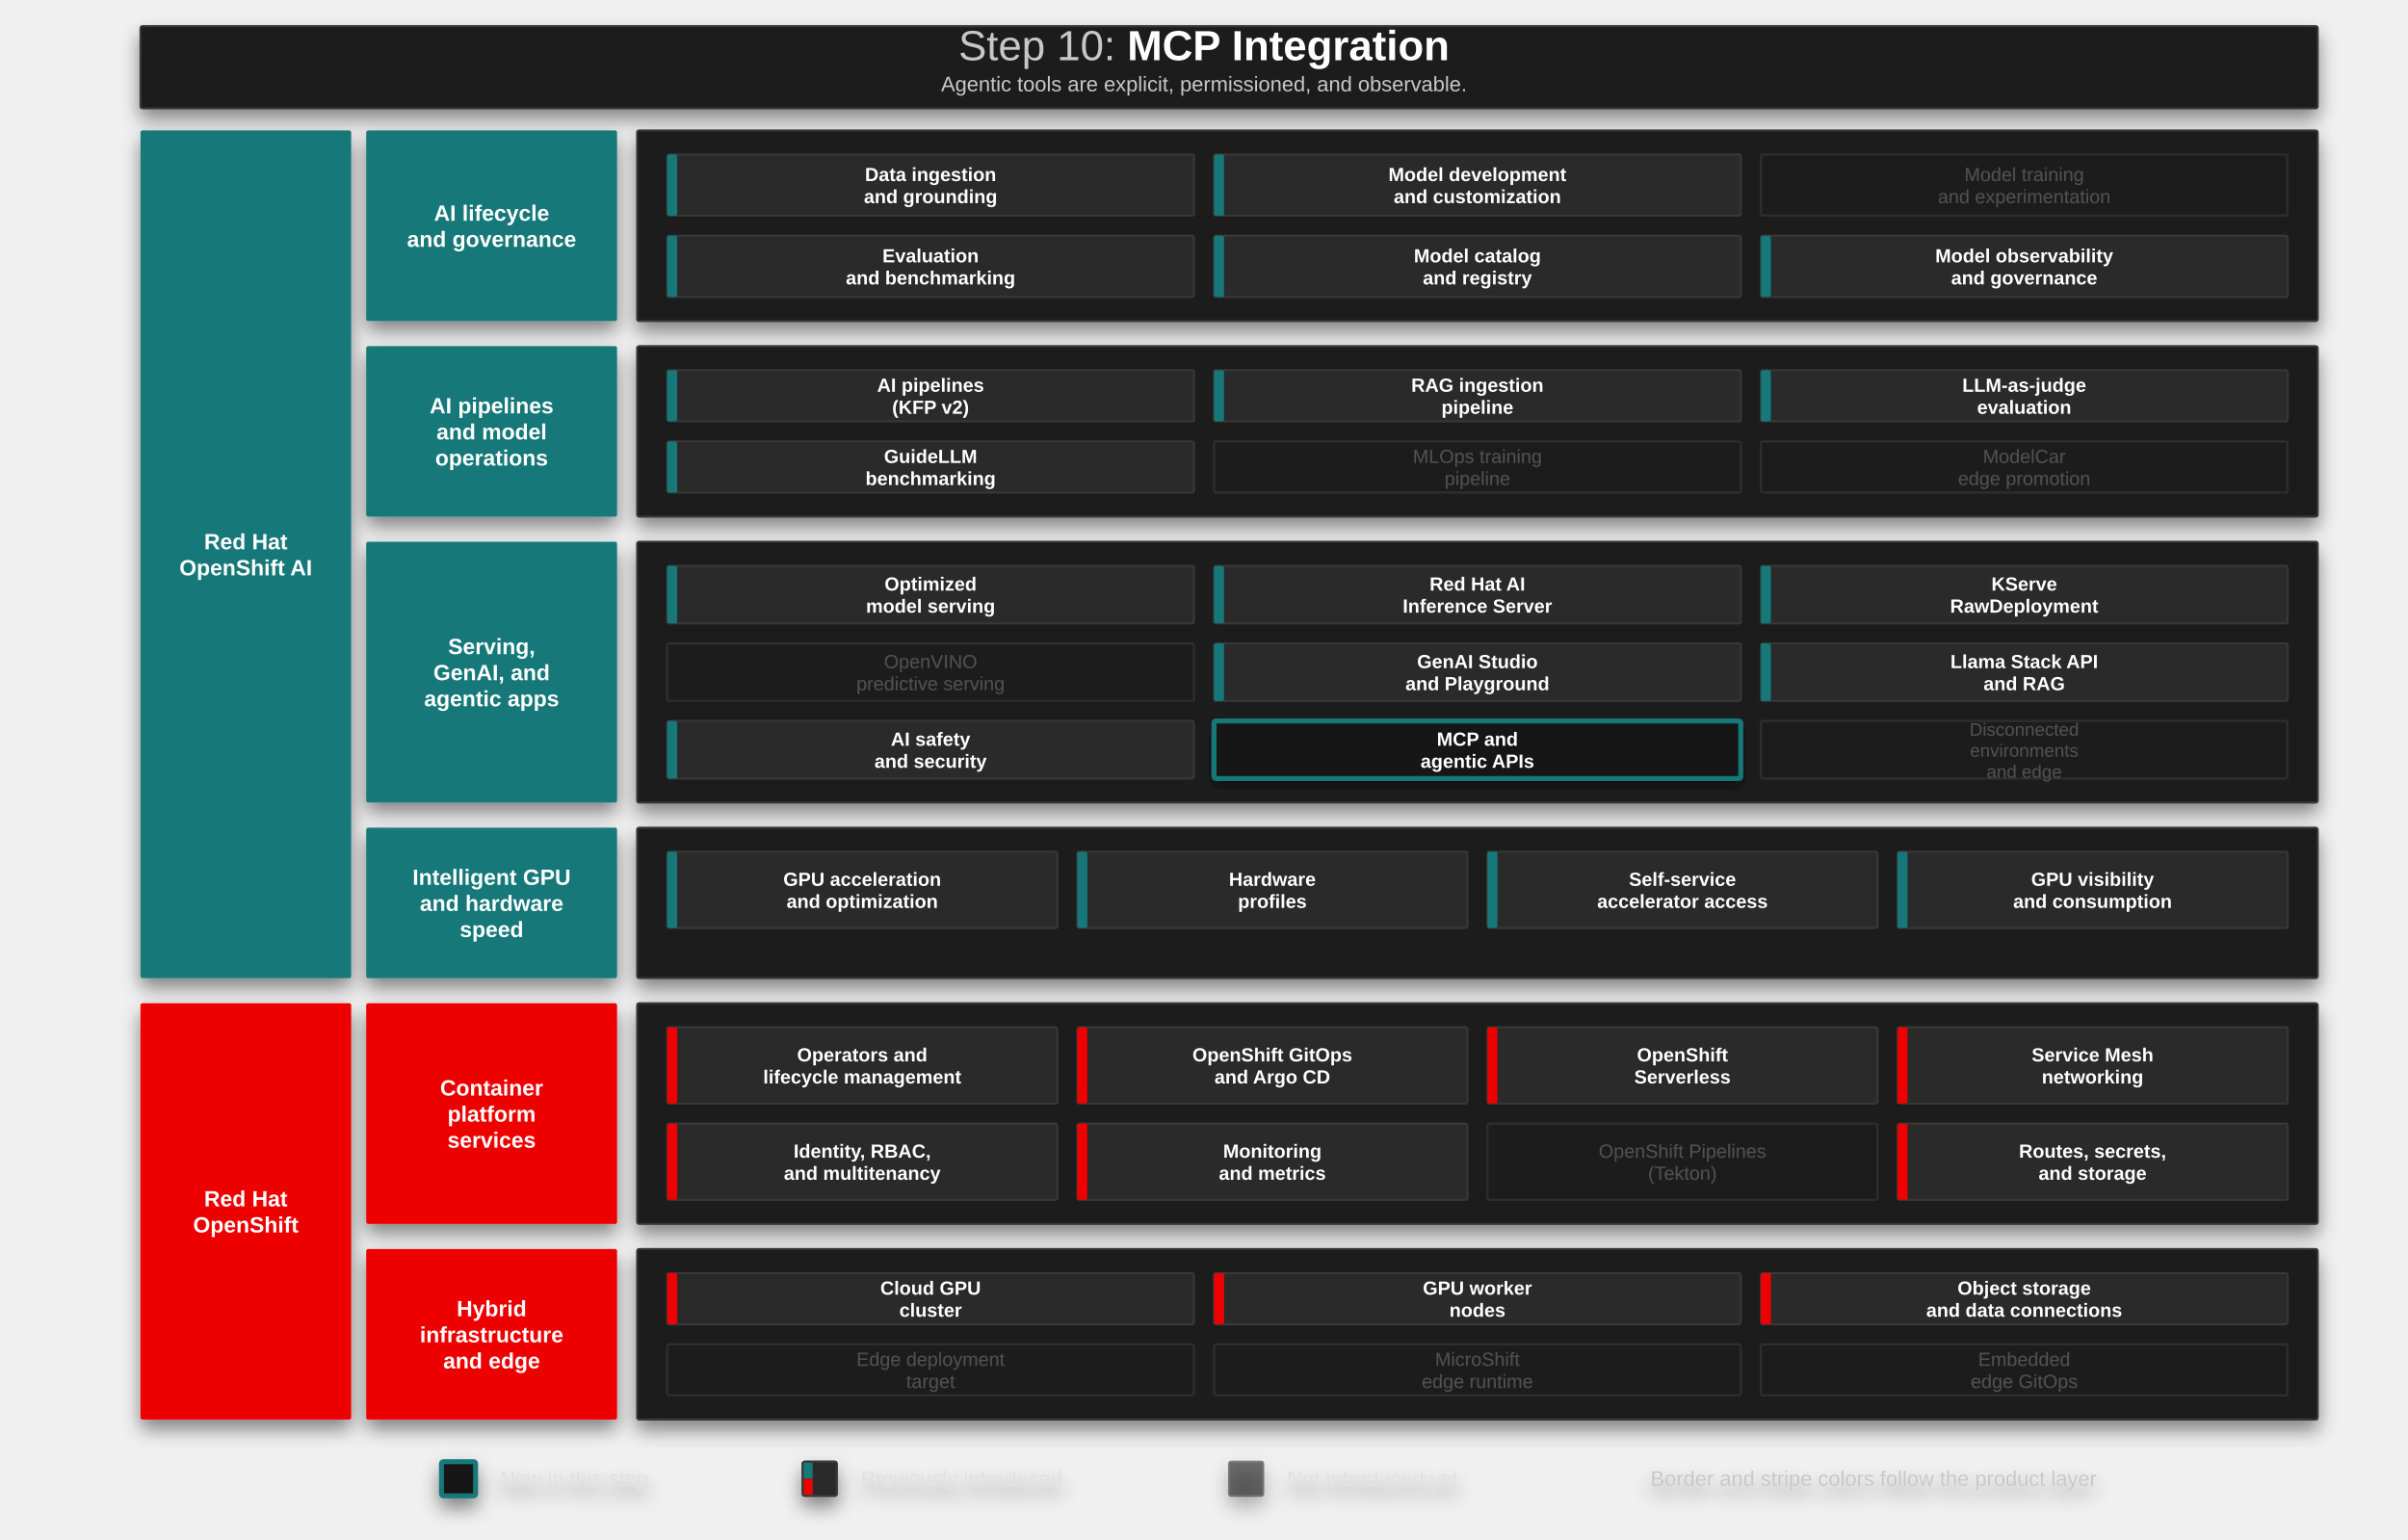
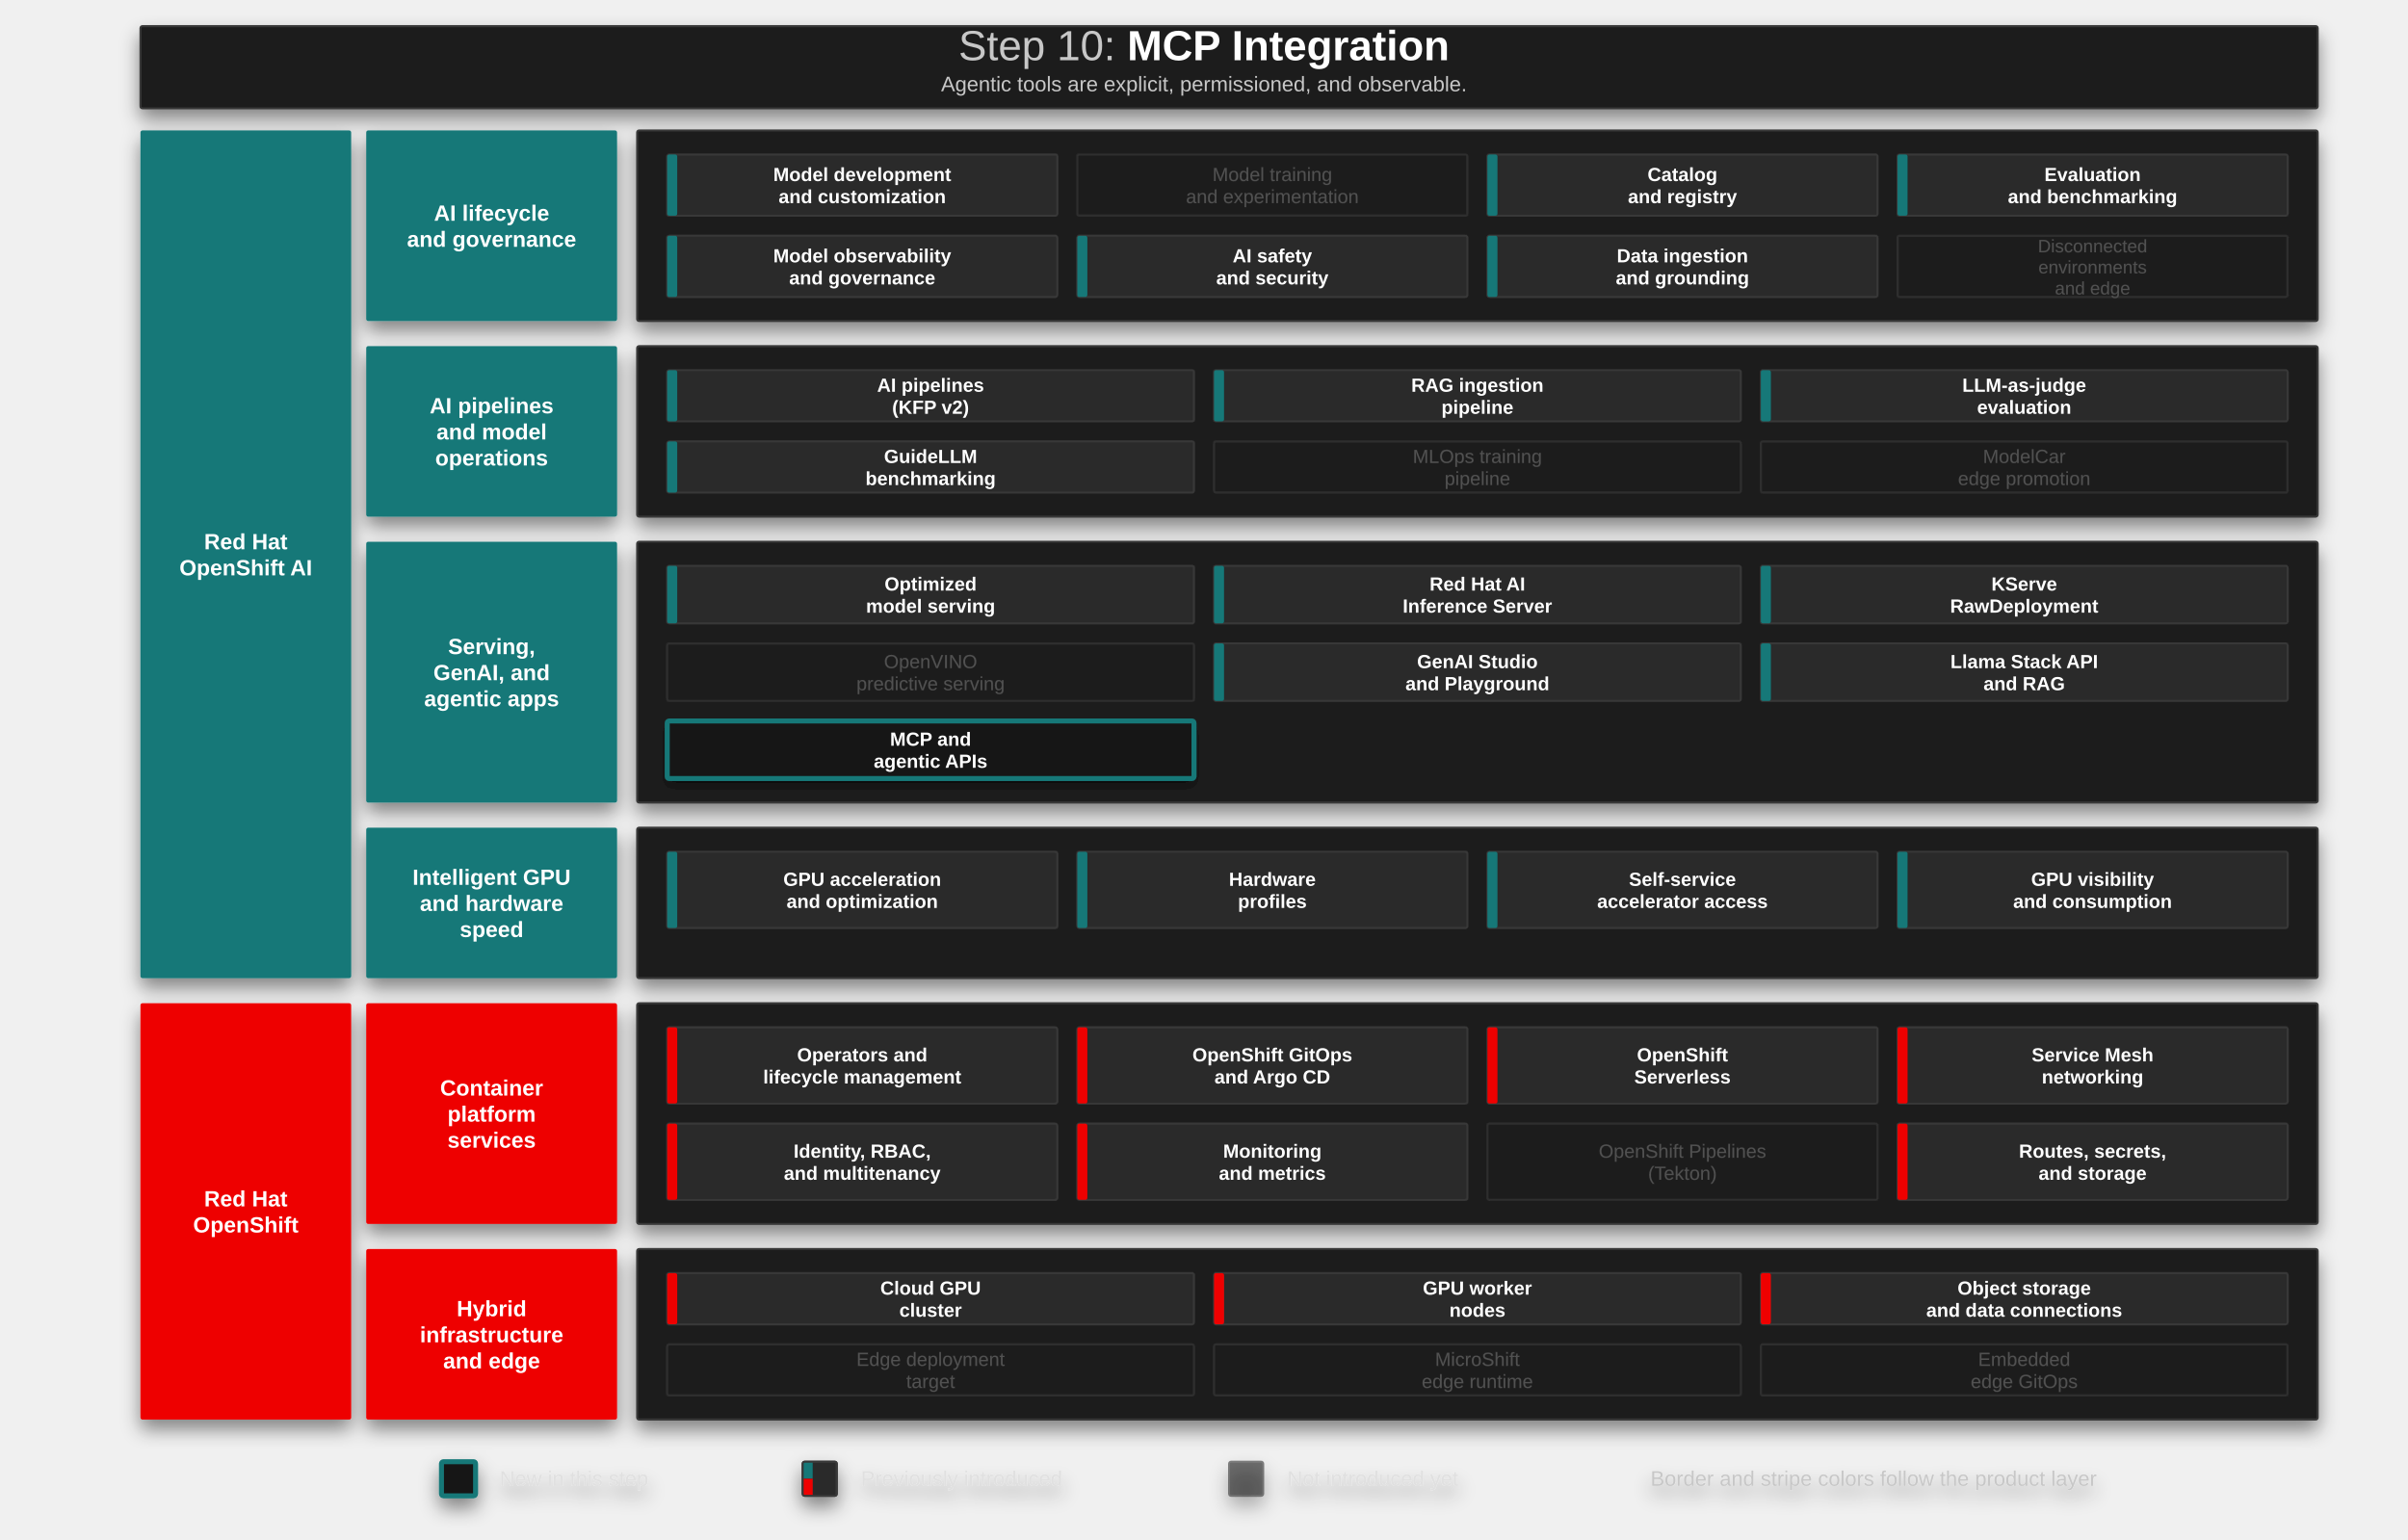
<svg xmlns="http://www.w3.org/2000/svg" width="2400" height="1535" viewBox="0 0 2400 1535" role="img" aria-labelledby="title desc">
  <style>.display{font-family:'Red Hat Display','Arial',sans-serif}.body{font-family:'Red Hat Text','Arial',sans-serif}</style>
  <defs>
    <filter id="lift" x="-20%" y="-20%" width="140%" height="140%">
      <feDropShadow dx="0" dy="6" stdDeviation="5" flood-color="#000" flood-opacity="0.55" />
    </filter>
    <filter id="panelShadow" x="-8%" y="-8%" width="116%" height="116%">
      <feDropShadow dx="0" dy="10" stdDeviation="9" flood-color="#000" flood-opacity="0.45" />
    </filter>
  </defs>
  <g filter="url(#panelShadow)">
    <rect x="140" y="26" width="2170" height="82" rx="2" fill="#1f1f1f" stroke="#383838" stroke-width="2" />
    <text x="1200.0" y="60" class="display" font-size="42" fill="#ffffff" font-weight="700" text-anchor="middle">
      <tspan fill="#c7c7c7" font-weight="500">Step 10:</tspan> MCP Integration</text>
    <text x="1200.0" y="91" class="body" font-size="21" fill="#c7c7c7" text-anchor="middle">Agentic tools are explicit, permissioned, and observable.</text>
    <rect x="140" y="130" width="210" height="845" rx="2" fill="#147878" stroke="#147878" stroke-width="0" />
    <text x="245.0" y="547.5" class="body" font-size="22" fill="#ffffff" font-weight="700" text-anchor="middle">Red Hat</text>
    <text x="245.0" y="573.5" class="body" font-size="22" fill="#ffffff" font-weight="700" text-anchor="middle">OpenShift AI</text>
    <rect x="140" y="1000" width="210" height="415" rx="2" fill="#ee0000" stroke="#ee0000" stroke-width="0" />
    <text x="245.0" y="1202.5" class="body" font-size="22" fill="#ffffff" font-weight="700" text-anchor="middle">Red Hat</text>
    <text x="245.0" y="1228.5" class="body" font-size="22" fill="#ffffff" font-weight="700" text-anchor="middle">OpenShift</text>
    <rect x="365" y="130" width="250" height="190" rx="2" fill="#147878" stroke="#147878" stroke-width="0" />
    <text x="490.0" y="220.0" class="body" font-size="22" fill="#ffffff" font-weight="700" text-anchor="middle">AI lifecycle</text>
    <text x="490.0" y="246.0" class="body" font-size="22" fill="#ffffff" font-weight="700" text-anchor="middle">and governance</text>
    <rect x="635" y="130" width="1675" height="190" rx="2" fill="#1f1f1f" stroke="#383838" stroke-width="2" />
    <g>
-       <rect x="665.0" y="154.0" width="525.0" height="61.0" rx="2" fill="#292929" stroke="#383838" stroke-width="2.0" />
+       <rect x="665.0" y="154.0" width="388.75" height="61.0" rx="2" fill="#292929" stroke="#383838" stroke-width="2.0" />
      <rect x="665.0" y="154.0" width="10" height="61.0" rx="2" fill="#147878" stroke="#147878" stroke-width="0" />
-       <text x="927.5" y="180.5" class="body" font-size="19" fill="#ffffff" font-weight="550" text-anchor="middle">Data ingestion</text>
-       <text x="927.5" y="202.5" class="body" font-size="19" fill="#ffffff" font-weight="550" text-anchor="middle">and grounding</text>
-     </g>
-     <g>
-       <rect x="1210.0" y="154.0" width="525.0" height="61.0" rx="2" fill="#292929" stroke="#383838" stroke-width="2.0" />
-       <rect x="1210.0" y="154.0" width="10" height="61.0" rx="2" fill="#147878" stroke="#147878" stroke-width="0" />
-       <text x="1472.5" y="180.5" class="body" font-size="19" fill="#ffffff" font-weight="550" text-anchor="middle">Model development</text>
-       <text x="1472.5" y="202.5" class="body" font-size="19" fill="#ffffff" font-weight="550" text-anchor="middle">and customization</text>
-     </g>
-     <g opacity="0.62">
-       <rect x="1755.0" y="154.0" width="525.0" height="61.0" rx="2" fill="#1f1f1f" stroke="#383838" stroke-width="2.0" />
-       <text x="2017.5" y="180.5" class="body" font-size="19" fill="#707070" font-weight="450" text-anchor="middle">Model training</text>
-       <text x="2017.5" y="202.5" class="body" font-size="19" fill="#707070" font-weight="450" text-anchor="middle">and experimentation</text>
-     </g>
-     <g>
-       <rect x="665.0" y="235.0" width="525.0" height="61.0" rx="2" fill="#292929" stroke="#383838" stroke-width="2.0" />
+       <text x="859.375" y="180.5" class="body" font-size="19" fill="#ffffff" font-weight="550" text-anchor="middle">Model development</text>
+       <text x="859.375" y="202.5" class="body" font-size="19" fill="#ffffff" font-weight="550" text-anchor="middle">and customization</text>
+     </g>
+     <g opacity="0.62">
+       <rect x="1073.75" y="154.0" width="388.75" height="61.0" rx="2" fill="#1f1f1f" stroke="#383838" stroke-width="2.0" />
+       <text x="1268.125" y="180.5" class="body" font-size="19" fill="#707070" font-weight="450" text-anchor="middle">Model training</text>
+       <text x="1268.125" y="202.5" class="body" font-size="19" fill="#707070" font-weight="450" text-anchor="middle">and experimentation</text>
+     </g>
+     <g>
+       <rect x="1482.5" y="154.0" width="388.75" height="61.0" rx="2" fill="#292929" stroke="#383838" stroke-width="2.0" />
+       <rect x="1482.5" y="154.0" width="10" height="61.0" rx="2" fill="#147878" stroke="#147878" stroke-width="0" />
+       <text x="1676.875" y="180.5" class="body" font-size="19" fill="#ffffff" font-weight="550" text-anchor="middle">Catalog</text>
+       <text x="1676.875" y="202.5" class="body" font-size="19" fill="#ffffff" font-weight="550" text-anchor="middle">and registry</text>
+     </g>
+     <g>
+       <rect x="1891.25" y="154.0" width="388.75" height="61.0" rx="2" fill="#292929" stroke="#383838" stroke-width="2.0" />
+       <rect x="1891.25" y="154.0" width="10" height="61.0" rx="2" fill="#147878" stroke="#147878" stroke-width="0" />
+       <text x="2085.625" y="180.5" class="body" font-size="19" fill="#ffffff" font-weight="550" text-anchor="middle">Evaluation</text>
+       <text x="2085.625" y="202.5" class="body" font-size="19" fill="#ffffff" font-weight="550" text-anchor="middle">and benchmarking</text>
+     </g>
+     <g>
+       <rect x="665.0" y="235.0" width="388.75" height="61.0" rx="2" fill="#292929" stroke="#383838" stroke-width="2.0" />
      <rect x="665.0" y="235.0" width="10" height="61.0" rx="2" fill="#147878" stroke="#147878" stroke-width="0" />
-       <text x="927.5" y="261.5" class="body" font-size="19" fill="#ffffff" font-weight="550" text-anchor="middle">Evaluation</text>
-       <text x="927.5" y="283.5" class="body" font-size="19" fill="#ffffff" font-weight="550" text-anchor="middle">and benchmarking</text>
-     </g>
-     <g>
-       <rect x="1210.0" y="235.0" width="525.0" height="61.0" rx="2" fill="#292929" stroke="#383838" stroke-width="2.0" />
-       <rect x="1210.0" y="235.0" width="10" height="61.0" rx="2" fill="#147878" stroke="#147878" stroke-width="0" />
-       <text x="1472.5" y="261.5" class="body" font-size="19" fill="#ffffff" font-weight="550" text-anchor="middle">Model catalog</text>
-       <text x="1472.5" y="283.5" class="body" font-size="19" fill="#ffffff" font-weight="550" text-anchor="middle">and registry</text>
-     </g>
-     <g>
-       <rect x="1755.0" y="235.0" width="525.0" height="61.0" rx="2" fill="#292929" stroke="#383838" stroke-width="2.0" />
-       <rect x="1755.0" y="235.0" width="10" height="61.0" rx="2" fill="#147878" stroke="#147878" stroke-width="0" />
-       <text x="2017.5" y="261.5" class="body" font-size="19" fill="#ffffff" font-weight="550" text-anchor="middle">Model observability</text>
-       <text x="2017.5" y="283.5" class="body" font-size="19" fill="#ffffff" font-weight="550" text-anchor="middle">and governance</text>
+       <text x="859.375" y="261.5" class="body" font-size="19" fill="#ffffff" font-weight="550" text-anchor="middle">Model observability</text>
+       <text x="859.375" y="283.5" class="body" font-size="19" fill="#ffffff" font-weight="550" text-anchor="middle">and governance</text>
+     </g>
+     <g>
+       <rect x="1073.75" y="235.0" width="388.75" height="61.0" rx="2" fill="#292929" stroke="#383838" stroke-width="2.0" />
+       <rect x="1073.75" y="235.0" width="10" height="61.0" rx="2" fill="#147878" stroke="#147878" stroke-width="0" />
+       <text x="1268.125" y="261.5" class="body" font-size="19" fill="#ffffff" font-weight="550" text-anchor="middle">AI safety</text>
+       <text x="1268.125" y="283.5" class="body" font-size="19" fill="#ffffff" font-weight="550" text-anchor="middle">and security</text>
+     </g>
+     <g>
+       <rect x="1482.5" y="235.0" width="388.75" height="61.0" rx="2" fill="#292929" stroke="#383838" stroke-width="2.0" />
+       <rect x="1482.5" y="235.0" width="10" height="61.0" rx="2" fill="#147878" stroke="#147878" stroke-width="0" />
+       <text x="1676.875" y="261.5" class="body" font-size="19" fill="#ffffff" font-weight="550" text-anchor="middle">Data ingestion</text>
+       <text x="1676.875" y="283.5" class="body" font-size="19" fill="#ffffff" font-weight="550" text-anchor="middle">and grounding</text>
+     </g>
+     <g opacity="0.62">
+       <rect x="1891.25" y="235.0" width="388.75" height="61.0" rx="2" fill="#1f1f1f" stroke="#383838" stroke-width="2.0" />
+       <text x="2085.625" y="251.5" class="body" font-size="18" fill="#707070" font-weight="450" text-anchor="middle">Disconnected</text>
+       <text x="2085.625" y="272.5" class="body" font-size="18" fill="#707070" font-weight="450" text-anchor="middle">environments</text>
+       <text x="2085.625" y="293.5" class="body" font-size="18" fill="#707070" font-weight="450" text-anchor="middle">and edge</text>
    </g>
    <rect x="365" y="345" width="250" height="170" rx="2" fill="#147878" stroke="#147878" stroke-width="0" />
    <text x="490.0" y="412.0" class="body" font-size="22" fill="#ffffff" font-weight="700" text-anchor="middle">AI pipelines</text>
    <text x="490.0" y="438.0" class="body" font-size="22" fill="#ffffff" font-weight="700" text-anchor="middle">and model</text>
    <text x="490.0" y="464.0" class="body" font-size="22" fill="#ffffff" font-weight="700" text-anchor="middle">operations</text>
    <rect x="635" y="345" width="1675" height="170" rx="2" fill="#1f1f1f" stroke="#383838" stroke-width="2" />
    <g>
      <rect x="665.0" y="369.0" width="525.0" height="51.0" rx="2" fill="#292929" stroke="#383838" stroke-width="2.0" />
      <rect x="665.0" y="369.0" width="10" height="51.0" rx="2" fill="#147878" stroke="#147878" stroke-width="0" />
      <text x="927.5" y="390.5" class="body" font-size="19" fill="#ffffff" font-weight="550" text-anchor="middle">AI pipelines</text>
      <text x="927.5" y="412.5" class="body" font-size="19" fill="#ffffff" font-weight="550" text-anchor="middle">(KFP v2)</text>
    </g>
    <g>
      <rect x="1210.0" y="369.0" width="525.0" height="51.0" rx="2" fill="#292929" stroke="#383838" stroke-width="2.0" />
      <rect x="1210.0" y="369.0" width="10" height="51.0" rx="2" fill="#147878" stroke="#147878" stroke-width="0" />
      <text x="1472.5" y="390.5" class="body" font-size="19" fill="#ffffff" font-weight="550" text-anchor="middle">RAG ingestion</text>
      <text x="1472.5" y="412.5" class="body" font-size="19" fill="#ffffff" font-weight="550" text-anchor="middle">pipeline</text>
    </g>
    <g>
      <rect x="1755.0" y="369.0" width="525.0" height="51.0" rx="2" fill="#292929" stroke="#383838" stroke-width="2.0" />
      <rect x="1755.0" y="369.0" width="10" height="51.0" rx="2" fill="#147878" stroke="#147878" stroke-width="0" />
      <text x="2017.5" y="390.5" class="body" font-size="19" fill="#ffffff" font-weight="550" text-anchor="middle">LLM-as-judge</text>
      <text x="2017.5" y="412.5" class="body" font-size="19" fill="#ffffff" font-weight="550" text-anchor="middle">evaluation</text>
    </g>
    <g>
      <rect x="665.0" y="440.0" width="525.0" height="51.0" rx="2" fill="#292929" stroke="#383838" stroke-width="2.0" />
      <rect x="665.0" y="440.0" width="10" height="51.0" rx="2" fill="#147878" stroke="#147878" stroke-width="0" />
      <text x="927.5" y="461.5" class="body" font-size="19" fill="#ffffff" font-weight="550" text-anchor="middle">GuideLLM</text>
      <text x="927.5" y="483.5" class="body" font-size="19" fill="#ffffff" font-weight="550" text-anchor="middle">benchmarking</text>
    </g>
    <g opacity="0.62">
      <rect x="1210.0" y="440.0" width="525.0" height="51.0" rx="2" fill="#1f1f1f" stroke="#383838" stroke-width="2.0" />
      <text x="1472.5" y="461.5" class="body" font-size="19" fill="#707070" font-weight="450" text-anchor="middle">MLOps training</text>
      <text x="1472.5" y="483.5" class="body" font-size="19" fill="#707070" font-weight="450" text-anchor="middle">pipeline</text>
    </g>
    <g opacity="0.62">
      <rect x="1755.0" y="440.0" width="525.0" height="51.0" rx="2" fill="#1f1f1f" stroke="#383838" stroke-width="2.0" />
      <text x="2017.5" y="461.5" class="body" font-size="19" fill="#707070" font-weight="450" text-anchor="middle">ModelCar</text>
      <text x="2017.5" y="483.5" class="body" font-size="19" fill="#707070" font-weight="450" text-anchor="middle">edge promotion</text>
    </g>
    <rect x="365" y="540" width="250" height="260" rx="2" fill="#147878" stroke="#147878" stroke-width="0" />
    <text x="490.0" y="652.0" class="body" font-size="22" fill="#ffffff" font-weight="700" text-anchor="middle">Serving,</text>
    <text x="490.0" y="678.0" class="body" font-size="22" fill="#ffffff" font-weight="700" text-anchor="middle">GenAI, and</text>
    <text x="490.0" y="704.0" class="body" font-size="22" fill="#ffffff" font-weight="700" text-anchor="middle">agentic apps</text>
    <rect x="635" y="540" width="1675" height="260" rx="2" fill="#1f1f1f" stroke="#383838" stroke-width="2" />
    <g>
      <rect x="665.0" y="564.0" width="525.0" height="57.333" rx="2" fill="#292929" stroke="#383838" stroke-width="2.0" />
      <rect x="665.0" y="564.0" width="10" height="57.333" rx="2" fill="#147878" stroke="#147878" stroke-width="0" />
      <text x="927.5" y="588.667" class="body" font-size="19" fill="#ffffff" font-weight="550" text-anchor="middle">Optimized</text>
      <text x="927.5" y="610.667" class="body" font-size="19" fill="#ffffff" font-weight="550" text-anchor="middle">model serving</text>
    </g>
    <g>
      <rect x="1210.0" y="564.0" width="525.0" height="57.333" rx="2" fill="#292929" stroke="#383838" stroke-width="2.0" />
      <rect x="1210.0" y="564.0" width="10" height="57.333" rx="2" fill="#147878" stroke="#147878" stroke-width="0" />
      <text x="1472.5" y="588.667" class="body" font-size="19" fill="#ffffff" font-weight="550" text-anchor="middle">Red Hat AI</text>
      <text x="1472.5" y="610.667" class="body" font-size="19" fill="#ffffff" font-weight="550" text-anchor="middle">Inference Server</text>
    </g>
    <g>
      <rect x="1755.0" y="564.0" width="525.0" height="57.333" rx="2" fill="#292929" stroke="#383838" stroke-width="2.0" />
      <rect x="1755.0" y="564.0" width="10" height="57.333" rx="2" fill="#147878" stroke="#147878" stroke-width="0" />
      <text x="2017.5" y="588.667" class="body" font-size="19" fill="#ffffff" font-weight="550" text-anchor="middle">KServe</text>
      <text x="2017.5" y="610.667" class="body" font-size="19" fill="#ffffff" font-weight="550" text-anchor="middle">RawDeployment</text>
    </g>
    <g opacity="0.62">
      <rect x="665.0" y="641.333" width="525.0" height="57.333" rx="2" fill="#1f1f1f" stroke="#383838" stroke-width="2.0" />
      <text x="927.5" y="666.0" class="body" font-size="19" fill="#707070" font-weight="450" text-anchor="middle">OpenVINO</text>
      <text x="927.5" y="688.0" class="body" font-size="19" fill="#707070" font-weight="450" text-anchor="middle">predictive serving</text>
    </g>
    <g>
      <rect x="1210.0" y="641.333" width="525.0" height="57.333" rx="2" fill="#292929" stroke="#383838" stroke-width="2.0" />
      <rect x="1210.0" y="641.333" width="10" height="57.333" rx="2" fill="#147878" stroke="#147878" stroke-width="0" />
      <text x="1472.5" y="666.0" class="body" font-size="19" fill="#ffffff" font-weight="550" text-anchor="middle">GenAI Studio</text>
      <text x="1472.5" y="688.0" class="body" font-size="19" fill="#ffffff" font-weight="550" text-anchor="middle">and Playground</text>
    </g>
    <g>
      <rect x="1755.0" y="641.333" width="525.0" height="57.333" rx="2" fill="#292929" stroke="#383838" stroke-width="2.0" />
      <rect x="1755.0" y="641.333" width="10" height="57.333" rx="2" fill="#147878" stroke="#147878" stroke-width="0" />
      <text x="2017.5" y="666.0" class="body" font-size="19" fill="#ffffff" font-weight="550" text-anchor="middle">Llama Stack API</text>
      <text x="2017.5" y="688.0" class="body" font-size="19" fill="#ffffff" font-weight="550" text-anchor="middle">and RAG</text>
    </g>
-     <g>
-       <rect x="665.0" y="718.667" width="525.0" height="57.333" rx="2" fill="#292929" stroke="#383838" stroke-width="2.0" />
-       <rect x="665.0" y="718.667" width="10" height="57.333" rx="2" fill="#147878" stroke="#147878" stroke-width="0" />
-       <text x="927.5" y="743.333" class="body" font-size="19" fill="#ffffff" font-weight="550" text-anchor="middle">AI safety</text>
-       <text x="927.5" y="765.333" class="body" font-size="19" fill="#ffffff" font-weight="550" text-anchor="middle">and security</text>
-     </g>
    <g filter="url(#lift)">
-       <rect x="1210.0" y="718.667" width="525.0" height="57.333" rx="2" fill="#151515" stroke="#147878" stroke-width="5.0" />
-       <text x="1472.5" y="743.333" class="body" font-size="19" fill="#ffffff" font-weight="700" text-anchor="middle">MCP and</text>
-       <text x="1472.5" y="765.333" class="body" font-size="19" fill="#ffffff" font-weight="700" text-anchor="middle">agentic APIs</text>
-     </g>
-     <g opacity="0.62">
-       <rect x="1755.0" y="718.667" width="525.0" height="57.333" rx="2" fill="#1f1f1f" stroke="#383838" stroke-width="2.0" />
-       <text x="2017.5" y="733.333" class="body" font-size="18" fill="#707070" font-weight="450" text-anchor="middle">Disconnected</text>
-       <text x="2017.5" y="754.333" class="body" font-size="18" fill="#707070" font-weight="450" text-anchor="middle">environments</text>
-       <text x="2017.5" y="775.333" class="body" font-size="18" fill="#707070" font-weight="450" text-anchor="middle">and edge</text>
+       <rect x="665.0" y="718.667" width="525.0" height="57.333" rx="2" fill="#151515" stroke="#147878" stroke-width="5.0" />
+       <text x="927.5" y="743.333" class="body" font-size="19" fill="#ffffff" font-weight="700" text-anchor="middle">MCP and</text>
+       <text x="927.5" y="765.333" class="body" font-size="19" fill="#ffffff" font-weight="700" text-anchor="middle">agentic APIs</text>
    </g>
    <rect x="365" y="825" width="250" height="150" rx="2" fill="#147878" stroke="#147878" stroke-width="0" />
    <text x="490.0" y="882.0" class="body" font-size="22" fill="#ffffff" font-weight="700" text-anchor="middle">Intelligent GPU</text>
    <text x="490.0" y="908.0" class="body" font-size="22" fill="#ffffff" font-weight="700" text-anchor="middle">and hardware</text>
    <text x="490.0" y="934.0" class="body" font-size="22" fill="#ffffff" font-weight="700" text-anchor="middle">speed</text>
    <rect x="635" y="825" width="1675" height="150" rx="2" fill="#1f1f1f" stroke="#383838" stroke-width="2" />
    <g>
      <rect x="665.0" y="849" width="388.75" height="76" rx="2" fill="#292929" stroke="#383838" stroke-width="2.0" />
      <rect x="665.0" y="849" width="10" height="76" rx="2" fill="#147878" stroke="#147878" stroke-width="0" />
      <text x="859.375" y="883.0" class="body" font-size="19" fill="#ffffff" font-weight="550" text-anchor="middle">GPU acceleration</text>
      <text x="859.375" y="905.0" class="body" font-size="19" fill="#ffffff" font-weight="550" text-anchor="middle">and optimization</text>
    </g>
    <g>
      <rect x="1073.75" y="849" width="388.75" height="76" rx="2" fill="#292929" stroke="#383838" stroke-width="2.0" />
      <rect x="1073.75" y="849" width="10" height="76" rx="2" fill="#147878" stroke="#147878" stroke-width="0" />
      <text x="1268.125" y="883.0" class="body" font-size="19" fill="#ffffff" font-weight="550" text-anchor="middle">Hardware</text>
      <text x="1268.125" y="905.0" class="body" font-size="19" fill="#ffffff" font-weight="550" text-anchor="middle">profiles</text>
    </g>
    <g>
      <rect x="1482.5" y="849" width="388.75" height="76" rx="2" fill="#292929" stroke="#383838" stroke-width="2.0" />
      <rect x="1482.5" y="849" width="10" height="76" rx="2" fill="#147878" stroke="#147878" stroke-width="0" />
      <text x="1676.875" y="883.0" class="body" font-size="19" fill="#ffffff" font-weight="550" text-anchor="middle">Self-service</text>
      <text x="1676.875" y="905.0" class="body" font-size="19" fill="#ffffff" font-weight="550" text-anchor="middle">accelerator access</text>
    </g>
    <g>
      <rect x="1891.25" y="849" width="388.75" height="76" rx="2" fill="#292929" stroke="#383838" stroke-width="2.0" />
      <rect x="1891.25" y="849" width="10" height="76" rx="2" fill="#147878" stroke="#147878" stroke-width="0" />
      <text x="2085.625" y="883.0" class="body" font-size="19" fill="#ffffff" font-weight="550" text-anchor="middle">GPU visibility</text>
      <text x="2085.625" y="905.0" class="body" font-size="19" fill="#ffffff" font-weight="550" text-anchor="middle">and consumption</text>
    </g>
    <rect x="365" y="1000" width="250" height="220" rx="2" fill="#ee0000" stroke="#ee0000" stroke-width="0" />
    <text x="490.0" y="1092.0" class="body" font-size="22" fill="#ffffff" font-weight="700" text-anchor="middle">Container</text>
    <text x="490.0" y="1118.0" class="body" font-size="22" fill="#ffffff" font-weight="700" text-anchor="middle">platform</text>
    <text x="490.0" y="1144.0" class="body" font-size="22" fill="#ffffff" font-weight="700" text-anchor="middle">services</text>
    <rect x="635" y="1000" width="1675" height="220" rx="2" fill="#1f1f1f" stroke="#383838" stroke-width="2" />
    <g>
      <rect x="665.0" y="1024" width="388.75" height="76" rx="2" fill="#292929" stroke="#383838" stroke-width="2.0" />
      <rect x="665.0" y="1024" width="10" height="76" rx="2" fill="#ee0000" stroke="#ee0000" stroke-width="0" />
      <text x="859.375" y="1058.0" class="body" font-size="19" fill="#ffffff" font-weight="550" text-anchor="middle">Operators and</text>
      <text x="859.375" y="1080.0" class="body" font-size="19" fill="#ffffff" font-weight="550" text-anchor="middle">lifecycle management</text>
    </g>
    <g>
      <rect x="1073.75" y="1024" width="388.75" height="76" rx="2" fill="#292929" stroke="#383838" stroke-width="2.0" />
      <rect x="1073.75" y="1024" width="10" height="76" rx="2" fill="#ee0000" stroke="#ee0000" stroke-width="0" />
      <text x="1268.125" y="1058.0" class="body" font-size="19" fill="#ffffff" font-weight="550" text-anchor="middle">OpenShift GitOps</text>
      <text x="1268.125" y="1080.0" class="body" font-size="19" fill="#ffffff" font-weight="550" text-anchor="middle">and Argo CD</text>
    </g>
    <g>
      <rect x="1482.5" y="1024" width="388.75" height="76" rx="2" fill="#292929" stroke="#383838" stroke-width="2.0" />
      <rect x="1482.5" y="1024" width="10" height="76" rx="2" fill="#ee0000" stroke="#ee0000" stroke-width="0" />
      <text x="1676.875" y="1058.0" class="body" font-size="19" fill="#ffffff" font-weight="550" text-anchor="middle">OpenShift</text>
      <text x="1676.875" y="1080.0" class="body" font-size="19" fill="#ffffff" font-weight="550" text-anchor="middle">Serverless</text>
    </g>
    <g>
      <rect x="1891.25" y="1024" width="388.75" height="76" rx="2" fill="#292929" stroke="#383838" stroke-width="2.0" />
      <rect x="1891.25" y="1024" width="10" height="76" rx="2" fill="#ee0000" stroke="#ee0000" stroke-width="0" />
      <text x="2085.625" y="1058.0" class="body" font-size="19" fill="#ffffff" font-weight="550" text-anchor="middle">Service Mesh</text>
      <text x="2085.625" y="1080.0" class="body" font-size="19" fill="#ffffff" font-weight="550" text-anchor="middle">networking</text>
    </g>
    <g>
      <rect x="665.0" y="1120" width="388.75" height="76" rx="2" fill="#292929" stroke="#383838" stroke-width="2.0" />
      <rect x="665.0" y="1120" width="10" height="76" rx="2" fill="#ee0000" stroke="#ee0000" stroke-width="0" />
      <text x="859.375" y="1154.0" class="body" font-size="19" fill="#ffffff" font-weight="550" text-anchor="middle">Identity, RBAC,</text>
      <text x="859.375" y="1176.0" class="body" font-size="19" fill="#ffffff" font-weight="550" text-anchor="middle">and multitenancy</text>
    </g>
    <g>
      <rect x="1073.75" y="1120" width="388.75" height="76" rx="2" fill="#292929" stroke="#383838" stroke-width="2.0" />
      <rect x="1073.75" y="1120" width="10" height="76" rx="2" fill="#ee0000" stroke="#ee0000" stroke-width="0" />
      <text x="1268.125" y="1154.0" class="body" font-size="19" fill="#ffffff" font-weight="550" text-anchor="middle">Monitoring</text>
      <text x="1268.125" y="1176.0" class="body" font-size="19" fill="#ffffff" font-weight="550" text-anchor="middle">and metrics</text>
    </g>
    <g opacity="0.62">
      <rect x="1482.5" y="1120" width="388.75" height="76" rx="2" fill="#1f1f1f" stroke="#383838" stroke-width="2.0" />
      <text x="1676.875" y="1154.0" class="body" font-size="19" fill="#707070" font-weight="450" text-anchor="middle">OpenShift Pipelines</text>
      <text x="1676.875" y="1176.0" class="body" font-size="19" fill="#707070" font-weight="450" text-anchor="middle">(Tekton)</text>
    </g>
    <g>
      <rect x="1891.25" y="1120" width="388.75" height="76" rx="2" fill="#292929" stroke="#383838" stroke-width="2.0" />
      <rect x="1891.25" y="1120" width="10" height="76" rx="2" fill="#ee0000" stroke="#ee0000" stroke-width="0" />
      <text x="2085.625" y="1154.0" class="body" font-size="19" fill="#ffffff" font-weight="550" text-anchor="middle">Routes, secrets,</text>
      <text x="2085.625" y="1176.0" class="body" font-size="19" fill="#ffffff" font-weight="550" text-anchor="middle">and storage</text>
    </g>
    <rect x="365" y="1245" width="250" height="170" rx="2" fill="#ee0000" stroke="#ee0000" stroke-width="0" />
    <text x="490.0" y="1312.0" class="body" font-size="22" fill="#ffffff" font-weight="700" text-anchor="middle">Hybrid</text>
    <text x="490.0" y="1338.0" class="body" font-size="22" fill="#ffffff" font-weight="700" text-anchor="middle">infrastructure</text>
    <text x="490.0" y="1364.0" class="body" font-size="22" fill="#ffffff" font-weight="700" text-anchor="middle">and edge</text>
    <rect x="635" y="1245" width="1675" height="170" rx="2" fill="#1f1f1f" stroke="#383838" stroke-width="2" />
    <g>
      <rect x="665.0" y="1269.0" width="525.0" height="51.0" rx="2" fill="#292929" stroke="#383838" stroke-width="2.0" />
      <rect x="665.0" y="1269.0" width="10" height="51.0" rx="2" fill="#ee0000" stroke="#ee0000" stroke-width="0" />
      <text x="927.5" y="1290.5" class="body" font-size="19" fill="#ffffff" font-weight="550" text-anchor="middle">Cloud GPU</text>
      <text x="927.5" y="1312.5" class="body" font-size="19" fill="#ffffff" font-weight="550" text-anchor="middle">cluster</text>
    </g>
    <g>
      <rect x="1210.0" y="1269.0" width="525.0" height="51.0" rx="2" fill="#292929" stroke="#383838" stroke-width="2.0" />
      <rect x="1210.0" y="1269.0" width="10" height="51.0" rx="2" fill="#ee0000" stroke="#ee0000" stroke-width="0" />
      <text x="1472.5" y="1290.5" class="body" font-size="19" fill="#ffffff" font-weight="550" text-anchor="middle">GPU worker</text>
      <text x="1472.5" y="1312.5" class="body" font-size="19" fill="#ffffff" font-weight="550" text-anchor="middle">nodes</text>
    </g>
    <g>
      <rect x="1755.0" y="1269.0" width="525.0" height="51.0" rx="2" fill="#292929" stroke="#383838" stroke-width="2.0" />
      <rect x="1755.0" y="1269.0" width="10" height="51.0" rx="2" fill="#ee0000" stroke="#ee0000" stroke-width="0" />
      <text x="2017.5" y="1290.5" class="body" font-size="19" fill="#ffffff" font-weight="550" text-anchor="middle">Object storage</text>
      <text x="2017.5" y="1312.5" class="body" font-size="19" fill="#ffffff" font-weight="550" text-anchor="middle">and data connections</text>
    </g>
    <g opacity="0.62">
      <rect x="665.0" y="1340.0" width="525.0" height="51.0" rx="2" fill="#1f1f1f" stroke="#383838" stroke-width="2.0" />
      <text x="927.5" y="1361.5" class="body" font-size="19" fill="#707070" font-weight="450" text-anchor="middle">Edge deployment</text>
      <text x="927.5" y="1383.5" class="body" font-size="19" fill="#707070" font-weight="450" text-anchor="middle">target</text>
    </g>
    <g opacity="0.62">
      <rect x="1210.0" y="1340.0" width="525.0" height="51.0" rx="2" fill="#1f1f1f" stroke="#383838" stroke-width="2.0" />
      <text x="1472.5" y="1361.5" class="body" font-size="19" fill="#707070" font-weight="450" text-anchor="middle">MicroShift</text>
      <text x="1472.5" y="1383.5" class="body" font-size="19" fill="#707070" font-weight="450" text-anchor="middle">edge runtime</text>
    </g>
    <g opacity="0.62">
      <rect x="1755.0" y="1340.0" width="525.0" height="51.0" rx="2" fill="#1f1f1f" stroke="#383838" stroke-width="2.0" />
      <text x="2017.5" y="1361.5" class="body" font-size="19" fill="#707070" font-weight="450" text-anchor="middle">Embedded</text>
      <text x="2017.5" y="1383.5" class="body" font-size="19" fill="#707070" font-weight="450" text-anchor="middle">edge GitOps</text>
    </g>
    <rect x="440" y="1457" width="34" height="34" rx="2" fill="#151515" stroke="#147878" stroke-width="5" />
    <text x="498" y="1481" class="body" font-size="21" fill="#e0e0e0">New in this step</text>
    <rect x="800" y="1457" width="34" height="34" rx="2" fill="#292929" stroke="#383838" stroke-width="2" />
    <rect x="800" y="1457" width="10" height="17" rx="0" fill="#147878" stroke="#147878" stroke-width="0" />
    <rect x="800" y="1474" width="10" height="17" rx="0" fill="#ee0000" stroke="#ee0000" stroke-width="0" />
    <rect x="800" y="1457" width="34" height="34" rx="2" fill="none" stroke="#383838" stroke-width="2" />
    <text x="858" y="1481" class="body" font-size="21" fill="#e0e0e0">Previously introduced</text>
    <rect x="1225" y="1457" width="34" height="34" rx="2" fill="#1f1f1f" stroke="#383838" stroke-width="2" opacity="0.62" />
    <text x="1283" y="1481" class="body" font-size="21" fill="#e0e0e0">Not introduced yet</text>
    <text x="1645" y="1481" class="body" font-size="21" fill="#c7c7c7">Border and stripe colors follow the product layer</text>
  </g>
</svg>
